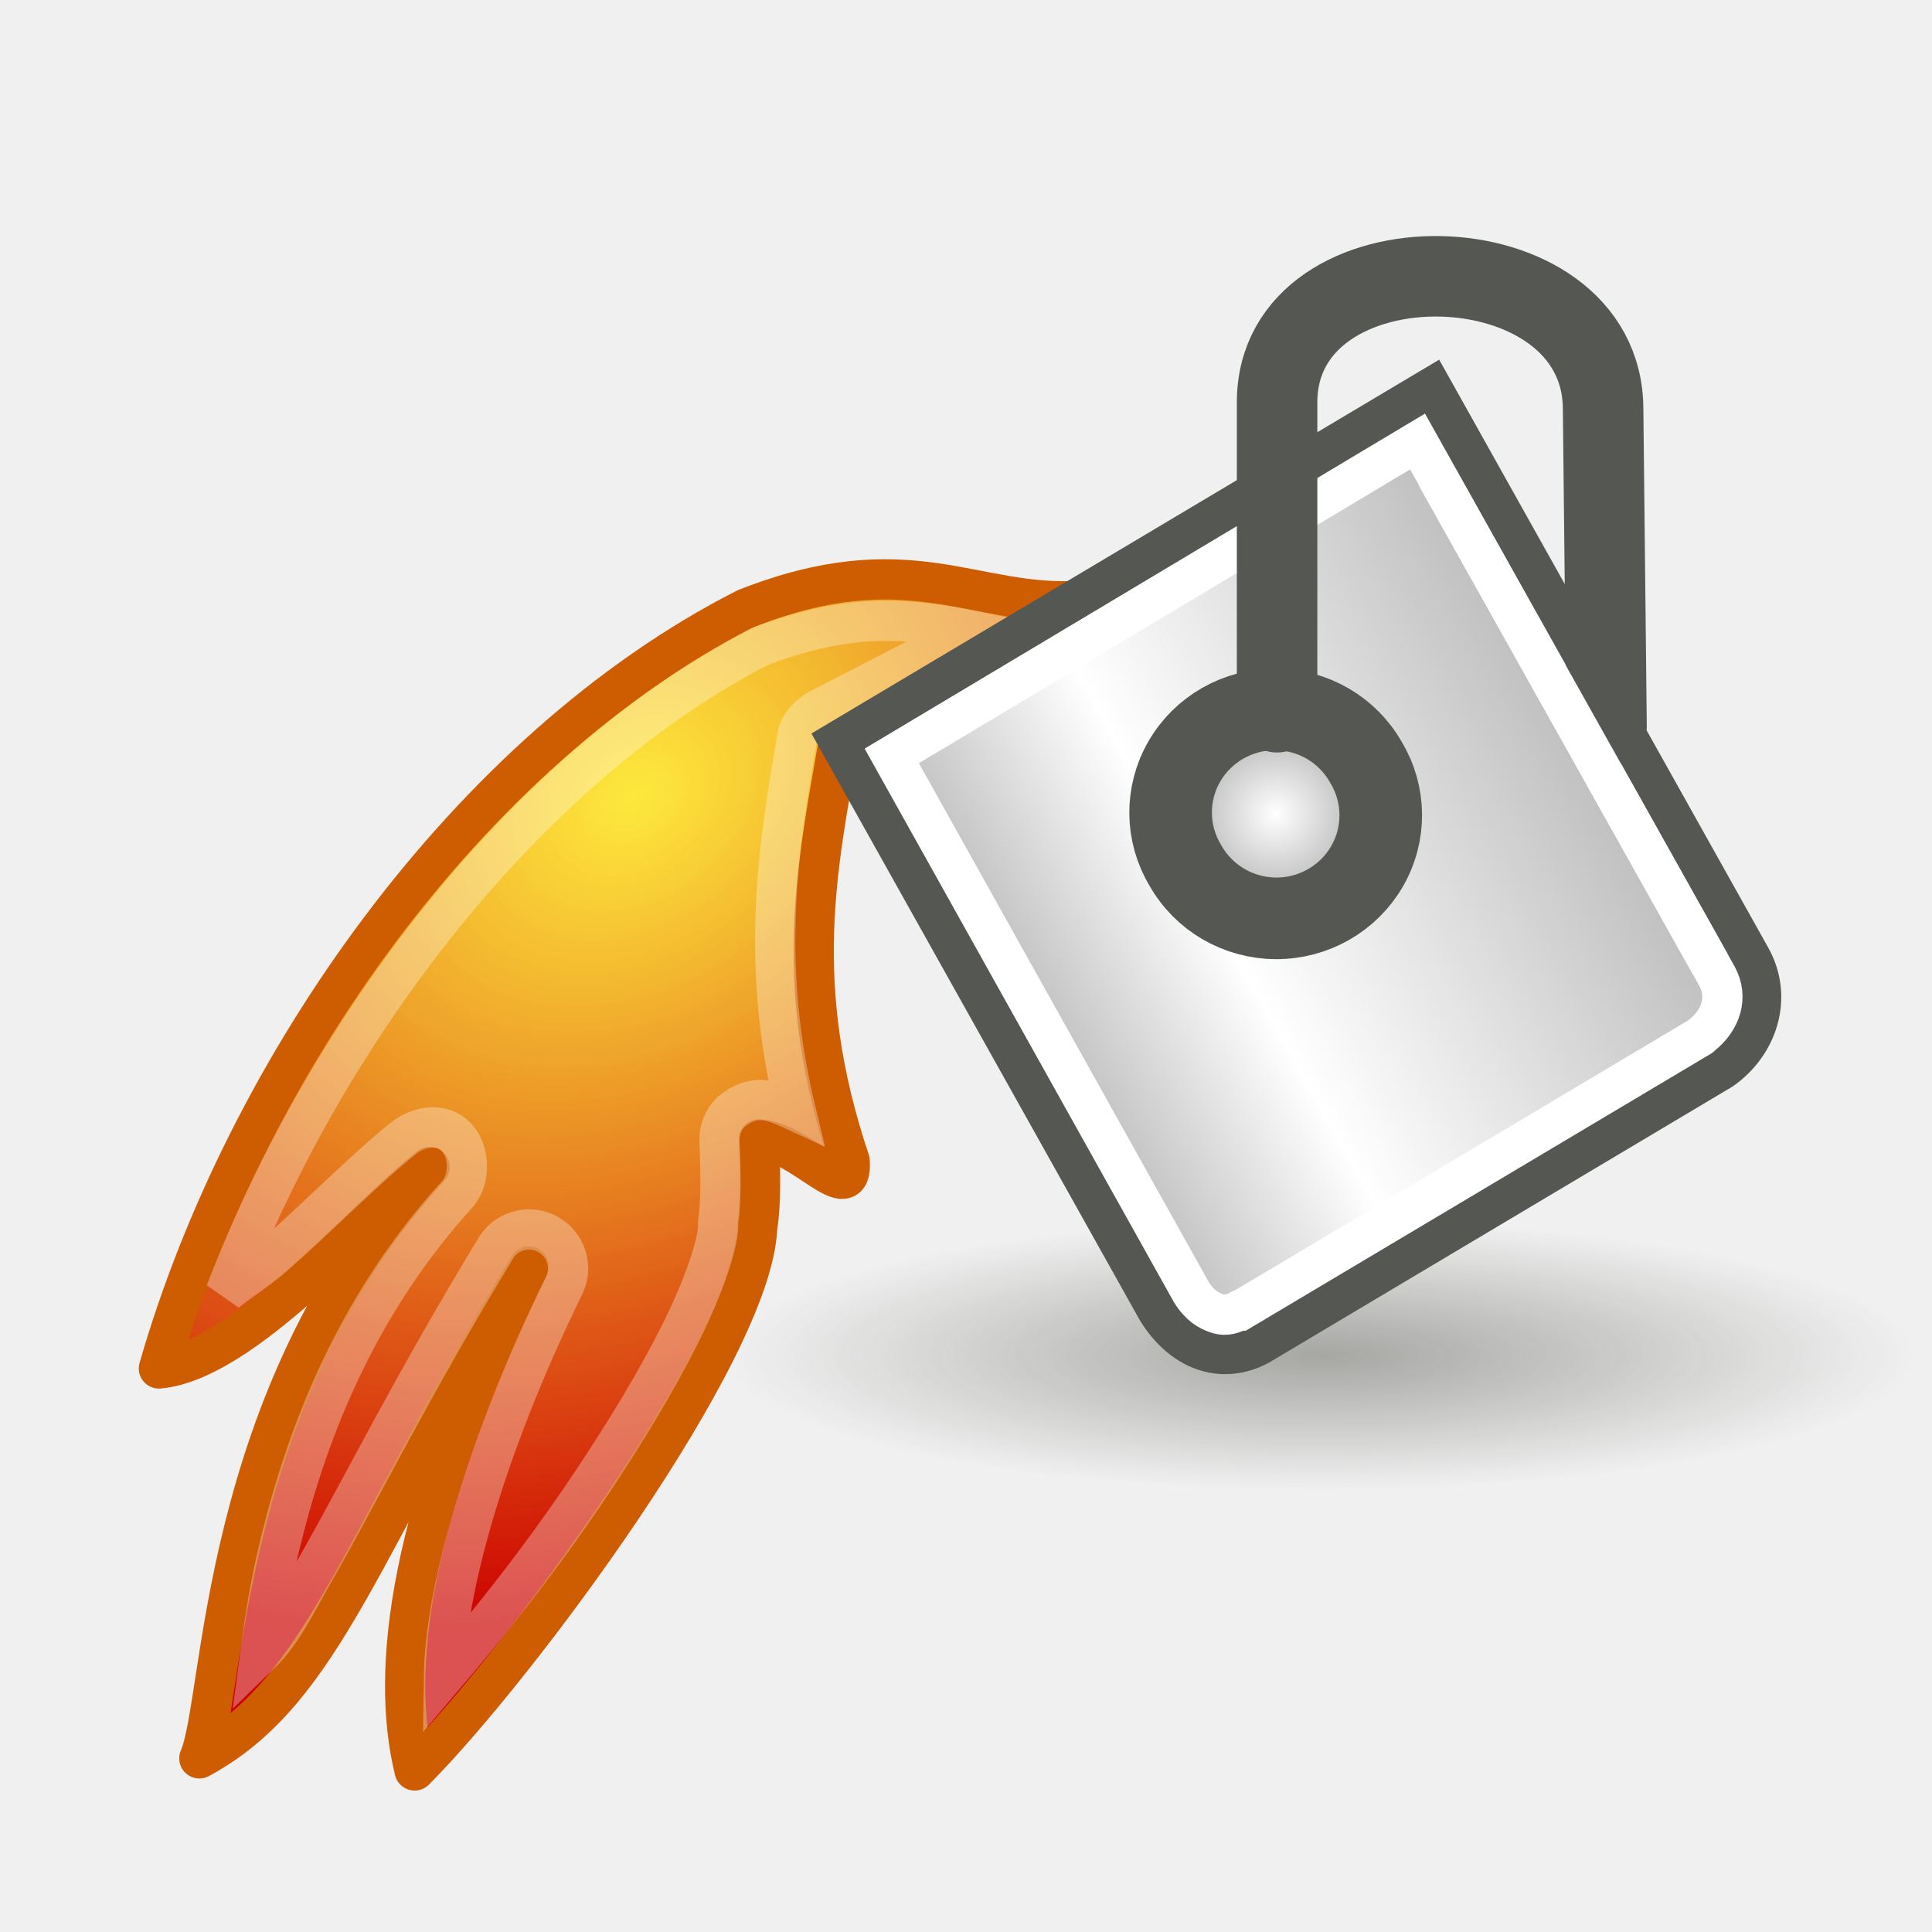
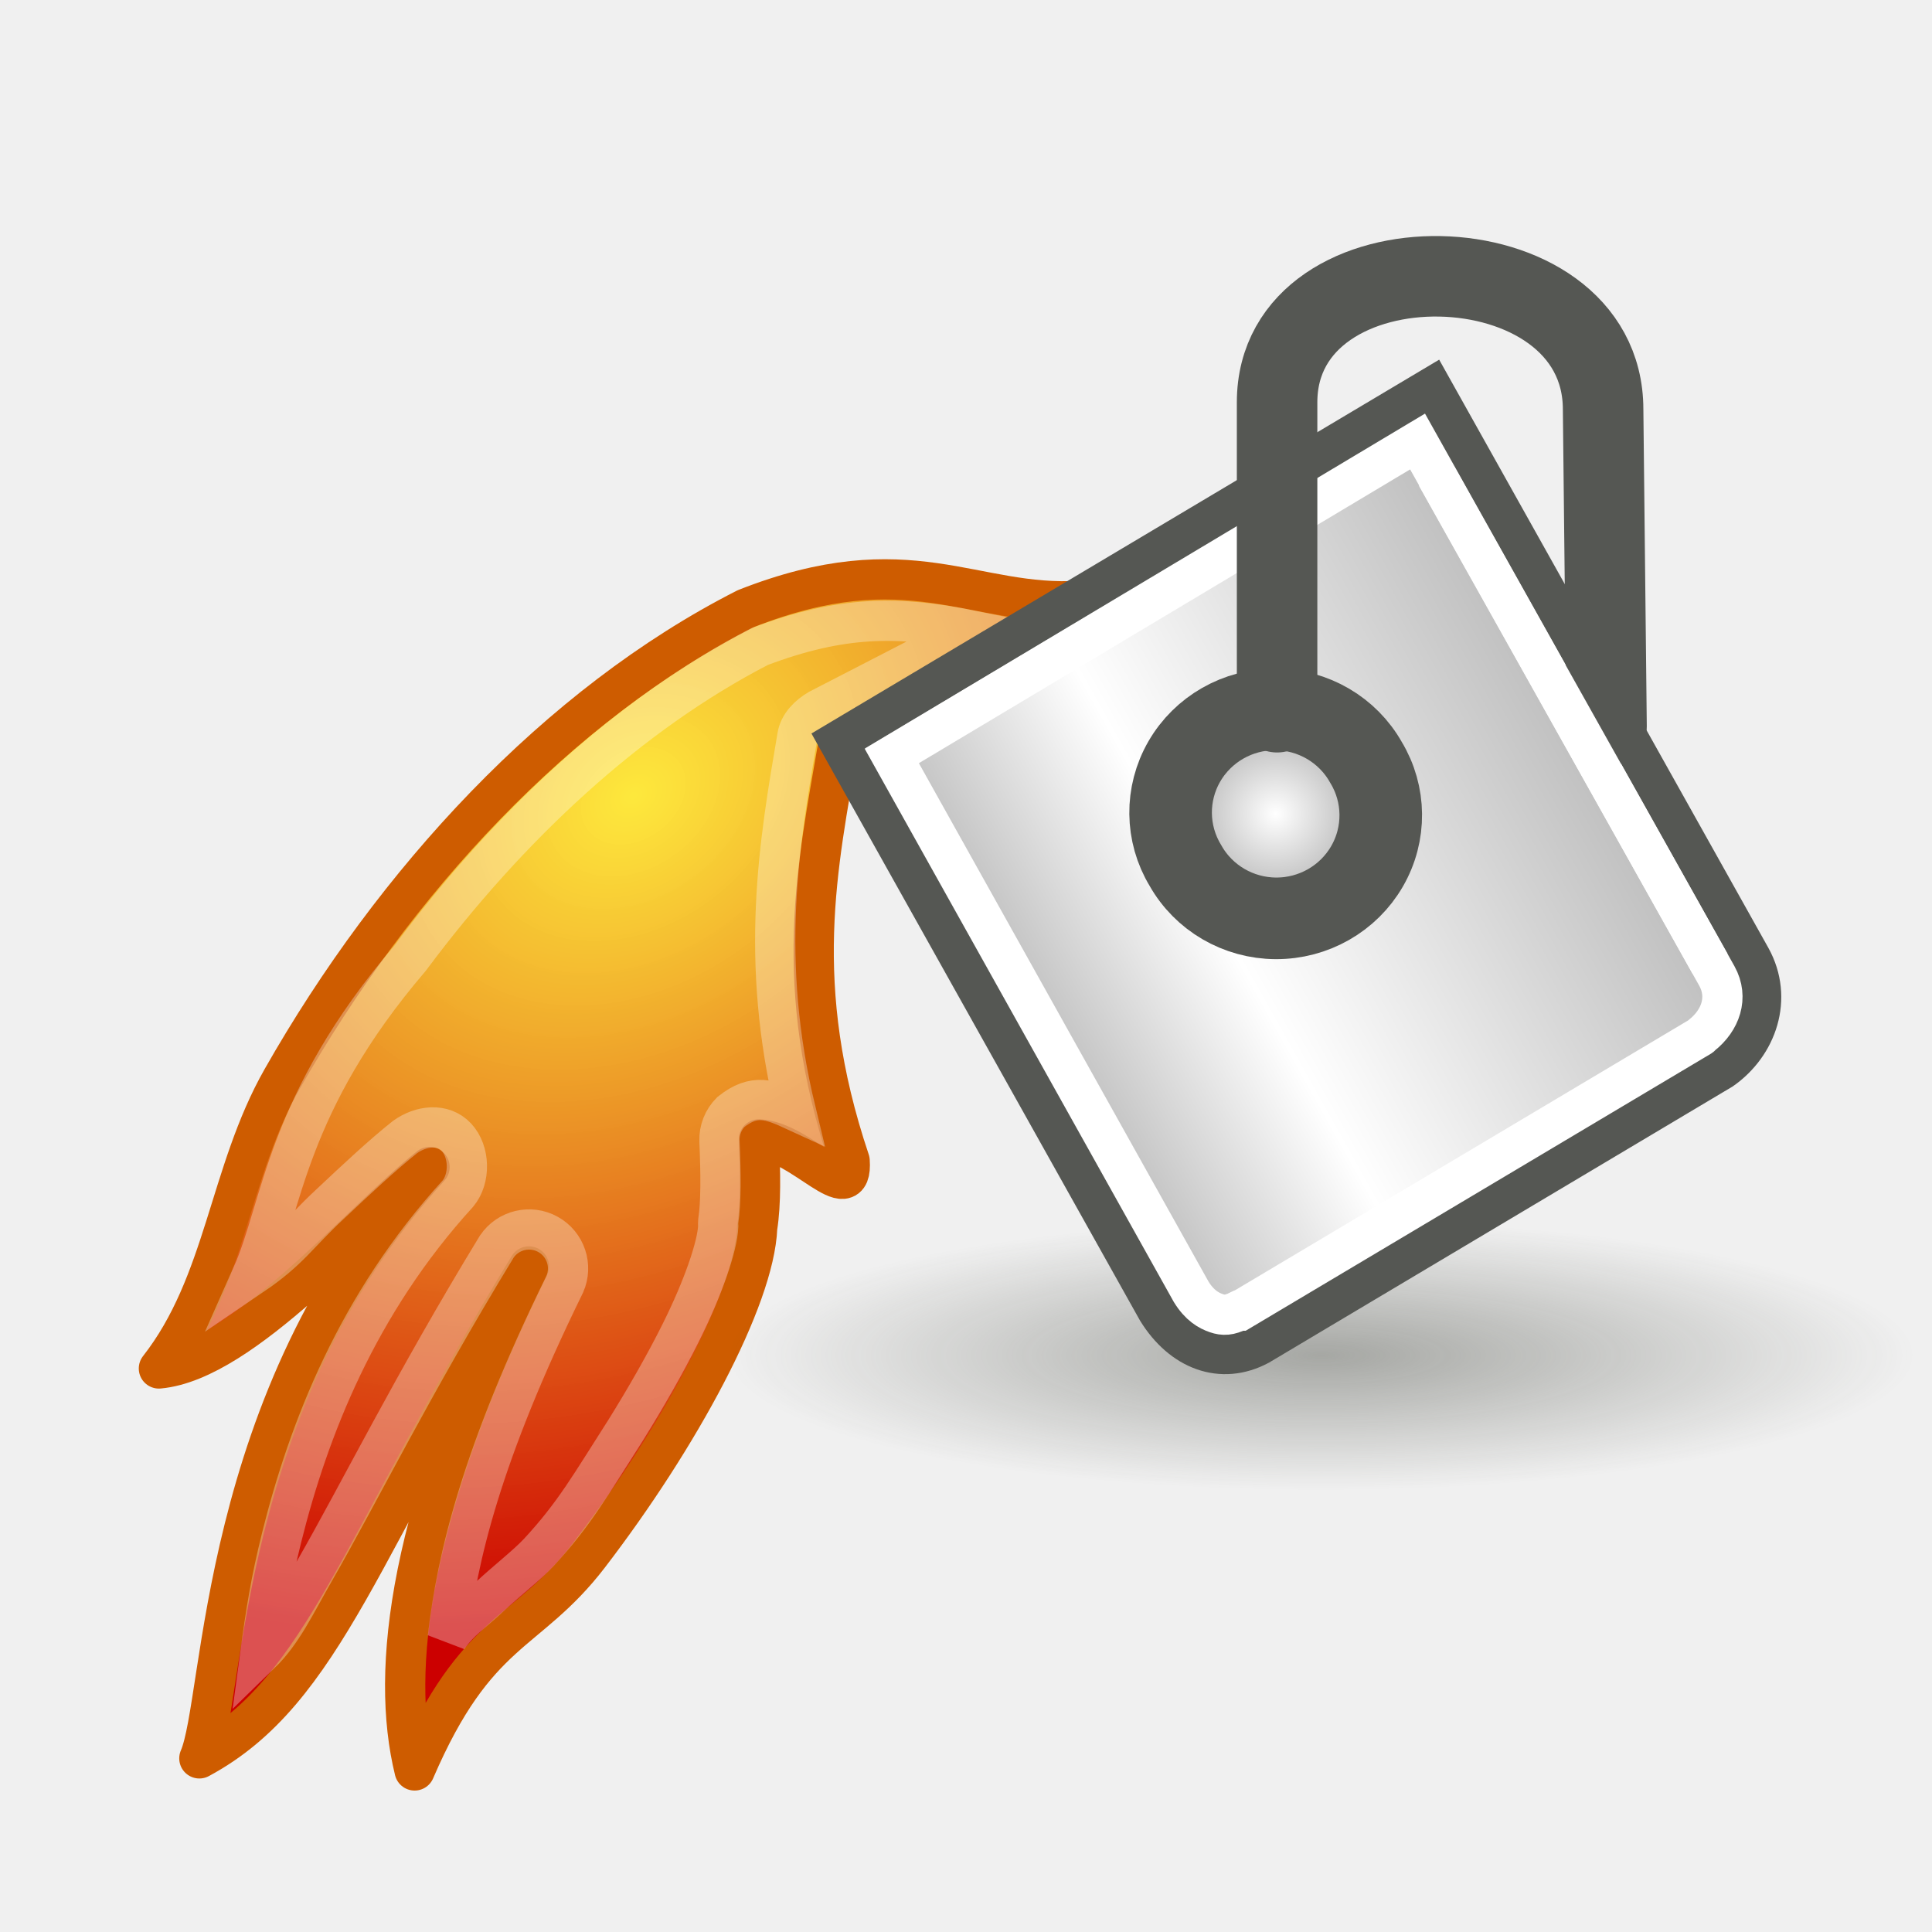
<svg xmlns="http://www.w3.org/2000/svg" xmlns:xlink="http://www.w3.org/1999/xlink" width="48" height="48" id="svg5454" version="1.0">
  <defs id="defs5456">
    <linearGradient id="linearGradient5881">
      <stop id="stop5883" style="stop-color:#ffe828;stop-opacity:0.898" offset="0" />
      <stop id="stop5885" style="stop-color:#cc0000;stop-opacity:1" offset="1" />
    </linearGradient>
    <linearGradient id="linearGradient8059">
      <stop id="stop8061" offset="0" style="stop-color:#ffffff;stop-opacity:1;" />
      <stop id="stop8063" offset="1" style="stop-color:#9d9d9d;stop-opacity:1" />
    </linearGradient>
    <linearGradient id="linearGradient4394">
      <stop id="stop5137" offset="0" style="stop-color:#818181;stop-opacity:1;" />
      <stop style="stop-color:#ffffff;stop-opacity:1;" offset="0.5" id="stop5139" />
      <stop id="stop4398" offset="1" style="stop-color:#bebebe;stop-opacity:1;" />
    </linearGradient>
    <linearGradient id="linearGradient16370">
      <stop id="stop16372" offset="0" style="stop-color:#50534b;stop-opacity:0.464;" />
      <stop id="stop16374" offset="1" style="stop-color:#50534b;stop-opacity:0;" />
    </linearGradient>
    <radialGradient xlink:href="#linearGradient8059" id="radialGradient5868" gradientUnits="userSpaceOnUse" cx="24.66" cy="21.218" fx="24.66" fy="21.218" r="4.301" />
    <radialGradient xlink:href="#linearGradient16370" id="radialGradient5872" gradientUnits="userSpaceOnUse" gradientTransform="matrix(1,0,0,0.2,0,36.5)" cx="27.125" cy="45.625" fx="27.125" fy="45.625" r="22.5" />
    <linearGradient xlink:href="#linearGradient4394" id="linearGradient2266" gradientUnits="userSpaceOnUse" gradientTransform="matrix(0.5011002,-0.2984445,0.2893103,0.5169223,-28.19409,39.54908)" x1="83.844" y1="27.094" x2="119" y2="27.094" />
    <radialGradient xlink:href="#linearGradient5881" id="radialGradient2272" gradientUnits="userSpaceOnUse" gradientTransform="matrix(-4.078938,0.1499036,-0.9017999,3.884801,75.49757,-98.60596)" cx="7.981" cy="30.162" fx="7.981" fy="30.162" r="5.355" />
  </defs>
  <g id="layer1">
    <g id="g7118" transform="matrix(0.4069594,0,0,0.4069594,16.77513,44.99797)" />
    <g transform="matrix(0.3070932,0,0,0.3110924,16.99104,46.79536)" id="layer2" />
-     <path id="path2275" d="M 26.844,14.927 C 24.168,15.096 22.602,13.515 18.532,15.121 C 11.624,18.634 6.094,26.532 3.948,33.999 C 6.044,33.809 8.937,30.371 10.672,28.995 C 5.395,34.783 5.589,42.227 4.953,43.686 C 8.074,42.006 8.969,38.312 13.141,31.465 C 10.152,37.565 9.689,41.494 10.301,43.986 C 12.829,41.452 18.688,33.575 18.812,30.499 C 18.909,29.888 18.889,29.114 18.855,28.308 C 19.915,28.352 21.194,30.081 21.109,28.84 C 19.637,24.464 20.311,21.519 20.831,18.471 L 26.844,14.927 z" style="fill:url(#radialGradient2272);fill-opacity:1;fill-rule:evenodd;stroke:#ce5c00;stroke-width:1;stroke-linecap:round;stroke-linejoin:round;stroke-opacity:1;stroke-miterlimit:4;stroke-dasharray:none" />
-     <path style="fill:none;fill-opacity:1;fill-rule:evenodd;stroke:#ffffff;stroke-width:1;stroke-linecap:round;stroke-linejoin:miter;stroke-miterlimit:4;stroke-opacity:0.319" d="M 18.875,16.062 C 13.102,19.041 8.119,25.536 5.605,32.111 C 5.894,31.861 6.423,31.533 6.781,31.219 C 7.939,30.202 9.093,29.019 10.062,28.25 C 10.458,27.964 11.006,27.897 11.339,28.254 C 11.673,28.611 11.688,29.281 11.375,29.656 C 8.88,32.393 7.667,35.516 7,38.188 C 6.731,39.266 6.607,40.048 6.467,41.092 C 7.017,40.558 7.335,39.862 7.812,39.031 C 8.926,37.093 10.234,34.431 12.344,30.969 C 12.626,30.555 13.177,30.425 13.615,30.668 C 14.053,30.911 14.233,31.448 14.031,31.906 C 11.946,36.161 11.059,39.663 11.03,41.65 C 12.167,40.313 13.41,38.764 14.656,36.906 C 15.537,35.593 16.329,34.281 16.906,33.125 C 17.484,31.969 17.824,30.948 17.844,30.469 C 17.841,30.427 17.841,30.385 17.844,30.344 C 17.916,29.889 17.91,29.148 17.875,28.344 C 17.866,28.076 17.969,27.817 18.158,27.627 C 18.742,27.166 19.121,27.305 19.77,27.604 C 18.858,23.828 19.36,20.941 19.811,18.291 C 19.856,18.003 20.092,17.772 20.344,17.625 L 24.146,15.665 C 22.315,15.294 20.912,15.295 18.875,16.062 z" id="path4004" />
+     <path id="path2275" d="M 26.844,14.927 C 24.168,15.096 22.602,13.515 18.532,15.121 C 13.85,17.502 9.801,21.897 7.01,26.807 C 5.682,29.142 5.599,31.892 3.948,33.999 C 6.044,33.809 8.937,30.371 10.672,28.995 C 5.395,34.783 5.589,42.227 4.953,43.686 C 8.074,42.006 8.969,38.312 13.141,31.465 C 10.152,37.565 9.689,41.494 10.301,43.986 C 11.837,40.417 13.091,40.65 14.632,38.64 C 16.882,35.706 18.74,32.268 18.812,30.499 C 18.909,29.888 18.889,29.114 18.855,28.308 C 19.915,28.352 21.194,30.081 21.109,28.84 C 19.637,24.464 20.311,21.519 20.831,18.471 L 26.844,14.927 z" style="fill:url(#radialGradient2272);fill-opacity:1;fill-rule:evenodd;stroke:#ce5c00;stroke-width:1;stroke-linecap:round;stroke-linejoin:round;stroke-opacity:1;stroke-miterlimit:4;stroke-dasharray:none" />
+     <path style="fill:none;fill-opacity:1;fill-rule:evenodd;stroke:#ffffff;stroke-width:1;stroke-linecap:round;stroke-linejoin:miter;stroke-miterlimit:4;stroke-opacity:0.319" d="M 18.875,16.062 C 15.631,17.736 12.637,20.52 10.19,23.804 C 7.094,27.425 7.024,29.973 6.262,31.687 C 7.204,31.047 7.369,30.69 8.199,29.917 C 8.859,29.297 9.493,28.702 10.062,28.25 C 10.458,27.964 11.006,27.897 11.339,28.254 C 11.673,28.611 11.688,29.281 11.375,29.656 C 8.88,32.393 7.667,35.516 7,38.188 C 6.731,39.266 6.607,40.048 6.467,41.092 C 7.017,40.558 7.335,39.862 7.812,39.031 C 8.926,37.093 10.234,34.431 12.344,30.969 C 12.626,30.555 13.177,30.425 13.615,30.668 C 14.053,30.911 14.233,31.448 14.031,31.906 C 11.946,36.161 11.356,38.709 11.126,40.685 C 11.425,40.26 11.72,40.085 12.159,39.675 C 12.6,39.264 13.098,38.881 13.385,38.571 C 14.281,37.604 14.674,36.889 15.544,35.533 C 16.066,34.693 16.531,33.876 16.906,33.125 C 17.484,31.969 17.824,30.948 17.844,30.469 C 17.841,30.427 17.841,30.385 17.844,30.344 C 17.916,29.889 17.91,29.148 17.875,28.344 C 17.866,28.076 17.969,27.817 18.158,27.627 C 18.742,27.166 19.121,27.305 19.77,27.604 C 18.858,23.828 19.36,20.941 19.811,18.291 C 19.856,18.003 20.092,17.772 20.344,17.625 L 24.146,15.665 C 22.315,15.294 20.912,15.295 18.875,16.062 z" id="path4004" />
    <rect y="6.182" x="16.264" height="29.491" width="29.491" id="rect6351" style="opacity:0.243;fill:#ffffff;fill-opacity:0;stroke:none;stroke-width:1;stroke-linecap:round;stroke-linejoin:round;stroke-miterlimit:4;stroke-dasharray:none;stroke-dashoffset:0;stroke-opacity:1" />
    <path transform="matrix(0.6553608,0,0,0.7447272,15.05073,-0.3048298)" d="M 49.625,45.625 A 22.5,4.5 0 1 1 4.625,45.625 A 22.5,4.5 0 1 1 49.625,45.625 z" id="path6355" style="fill:url(#radialGradient5872);fill-opacity:1;fill-rule:evenodd;stroke:none;stroke-width:1;stroke-linecap:round;stroke-linejoin:round;stroke-miterlimit:4;stroke-dasharray:none;stroke-dashoffset:0;stroke-opacity:1" />
    <path id="path6360" d="M 20.834,18.404 L 28.754,32.555 C 29.363,33.542 30.341,33.922 31.283,33.418 L 42.777,26.572 C 43.652,25.958 44.057,24.805 43.499,23.795 L 35.57,9.628 L 20.834,18.404 z" style="fill:url(#linearGradient2266);fill-opacity:1;fill-rule:evenodd;stroke:#555753;stroke-width:1;stroke-linecap:butt;stroke-linejoin:miter;stroke-miterlimit:4;stroke-dasharray:none;stroke-opacity:1" />
    <path transform="matrix(0.5902656,-0.3370553,0.3403167,0.5829853,9.916875,16.16291)" d="M 28.461,21.218 A 3.801,3.801 0 1 1 20.86,21.218 A 3.801,3.801 0 1 1 28.461,21.218 z" id="path6362" style="fill:url(#radialGradient5868);fill-opacity:1;fill-rule:evenodd;stroke:#555753;stroke-width:3.011;stroke-linecap:round;stroke-linejoin:miter;stroke-miterlimit:4;stroke-dasharray:none;stroke-dashoffset:0;stroke-opacity:1" />
    <path style="fill:none;fill-opacity:1;fill-rule:evenodd;stroke:#ffffff;stroke-width:1;stroke-linecap:butt;stroke-linejoin:miter;stroke-miterlimit:4;stroke-dasharray:none;stroke-opacity:1" id="path3238" d="M 35.219,10.969 L 22.156,18.781 L 29.594,32.094 C 29.803,32.434 30.031,32.561 30.219,32.625 C 30.397,32.686 30.541,32.682 30.781,32.562 L 30.812,32.562 L 42.25,25.75 C 42.263,25.741 42.269,25.729 42.281,25.719 C 42.745,25.352 42.951,24.783 42.656,24.25 L 35.219,10.969 z" />
    <path id="path6366" d="M 31.729,17.695 L 31.729,9.995 C 31.729,5.727 39.829,5.858 39.829,10.173 L 39.914,18.043" style="fill:none;fill-opacity:0.75;fill-rule:evenodd;stroke:#555753;stroke-width:2;stroke-linecap:round;stroke-linejoin:miter;stroke-miterlimit:4;stroke-dasharray:none;stroke-opacity:1" />
    <path style="fill:none;fill-rule:evenodd;stroke:#ffffff;stroke-width:1px;stroke-linecap:butt;stroke-linejoin:miter;stroke-opacity:1" d="M 35.689,11.824 L 42.485,23.943" id="path2261" />
  </g>
</svg>
